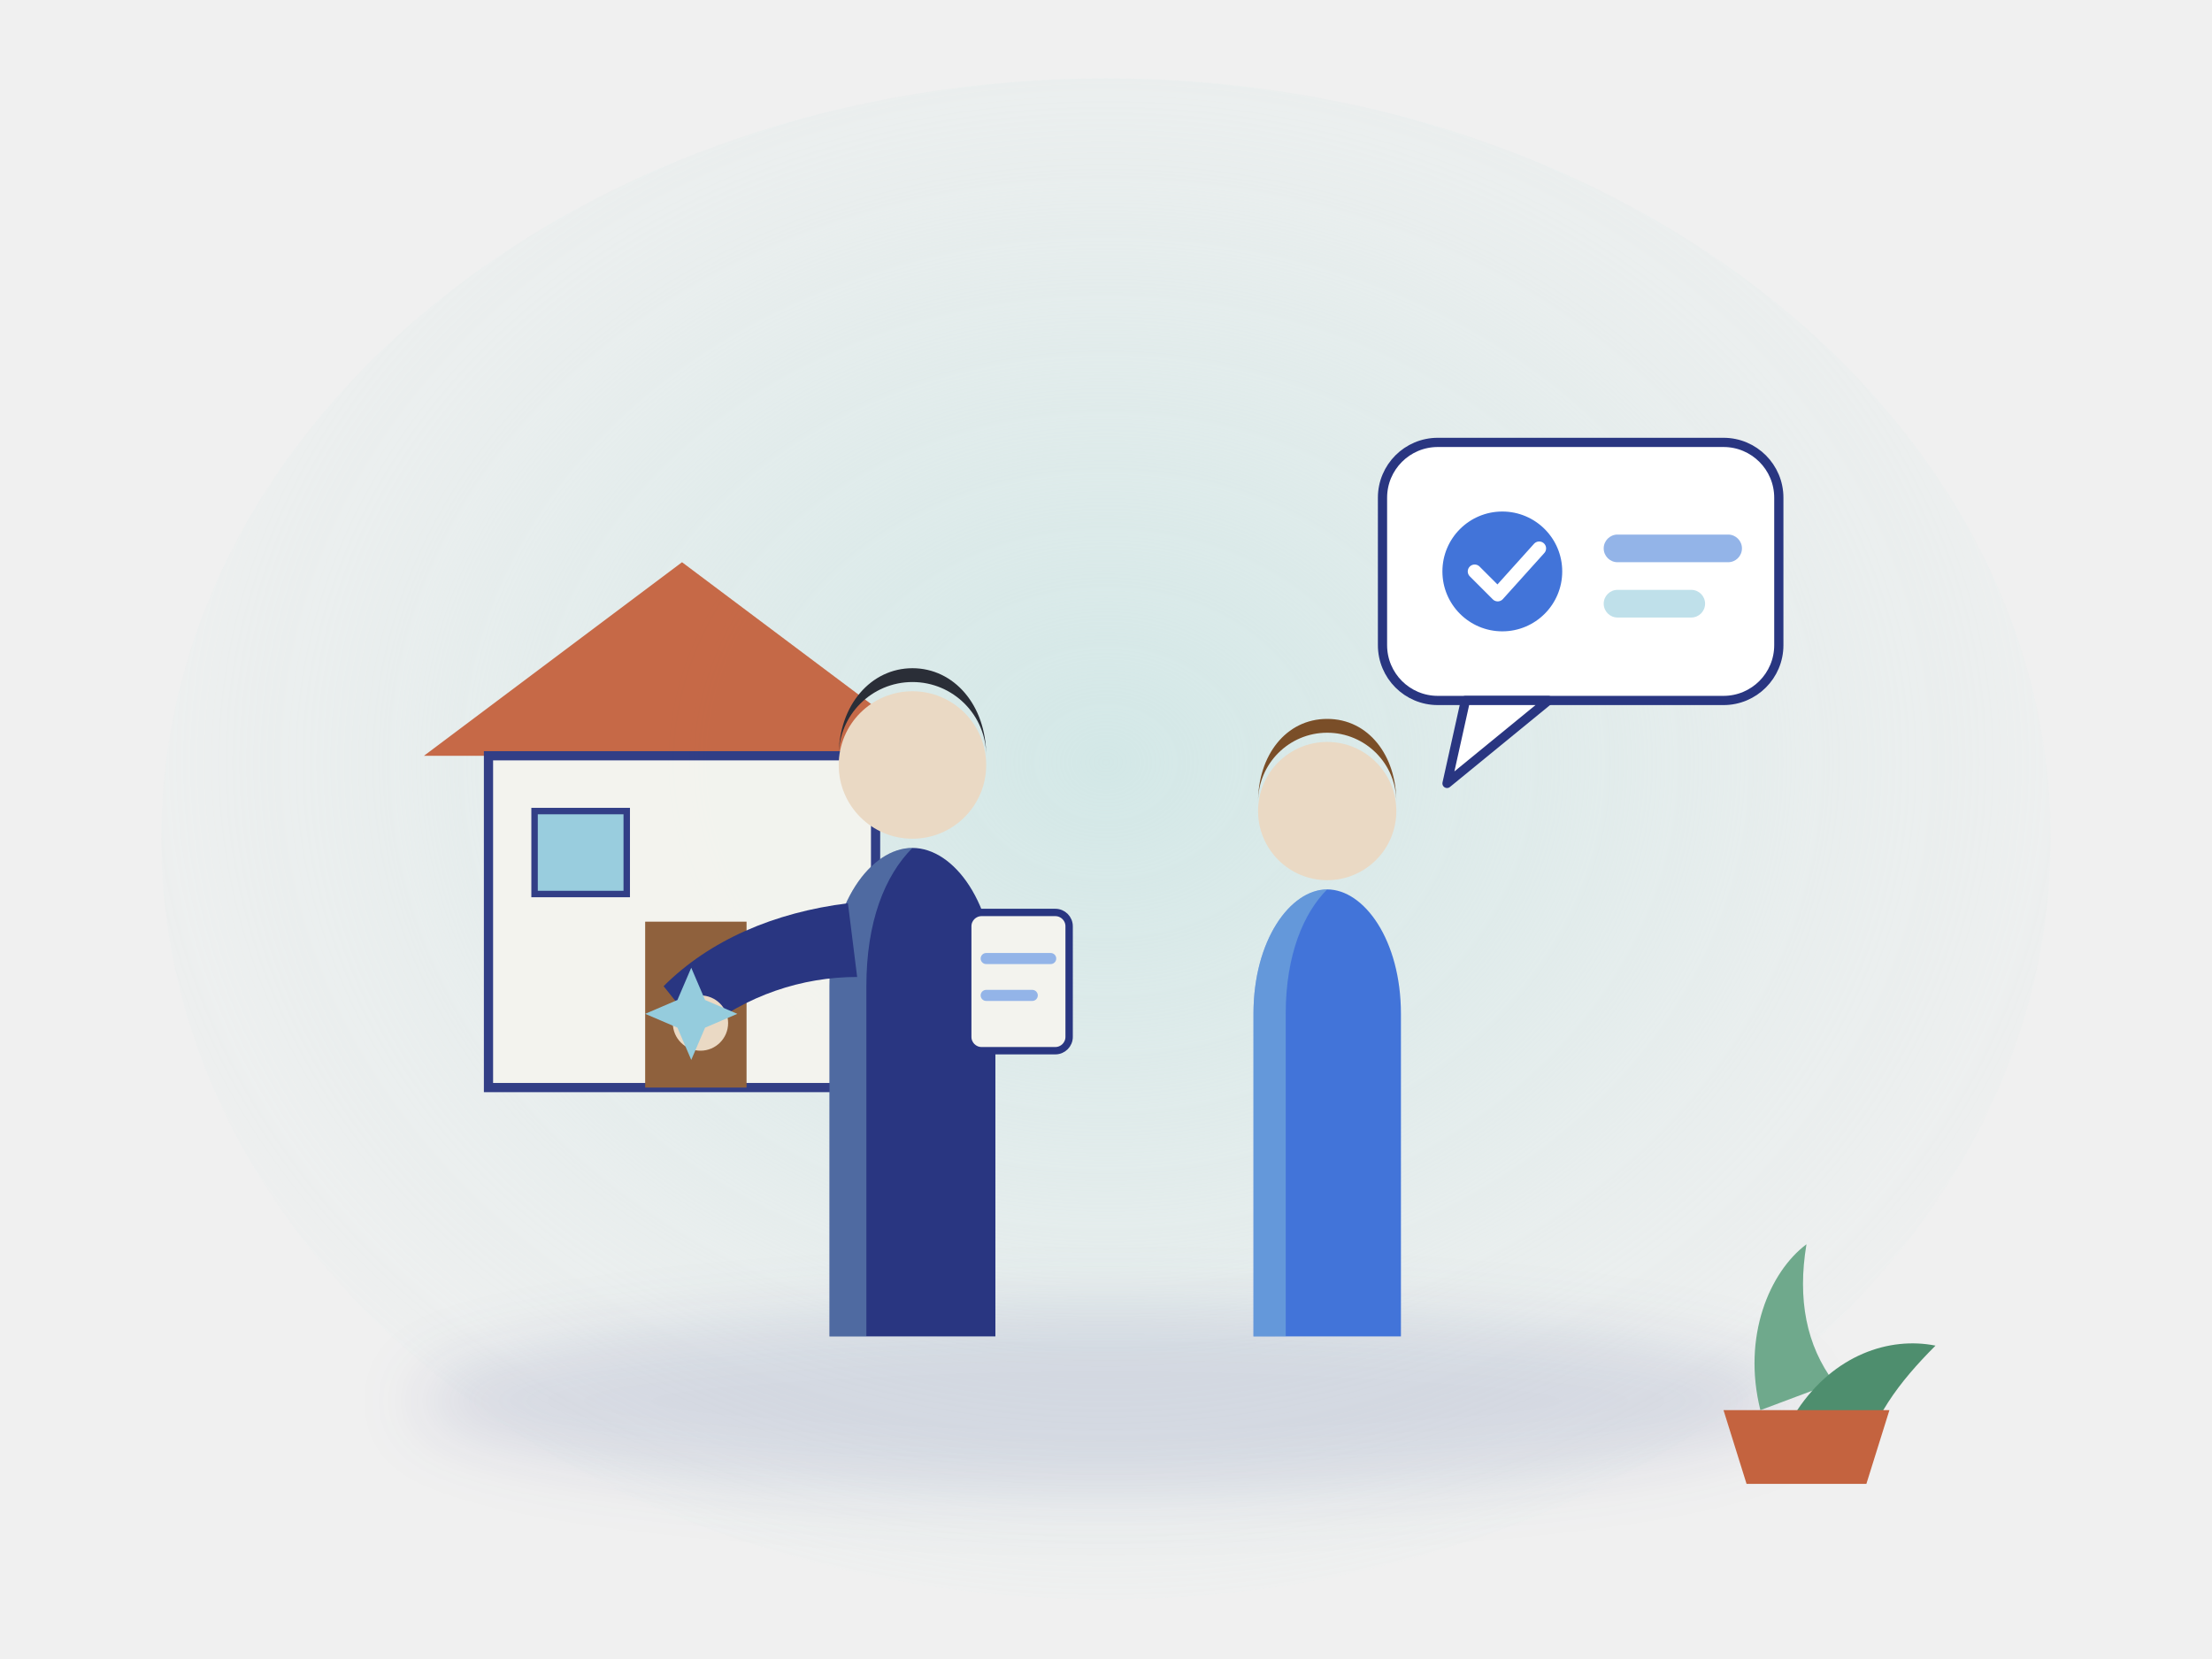
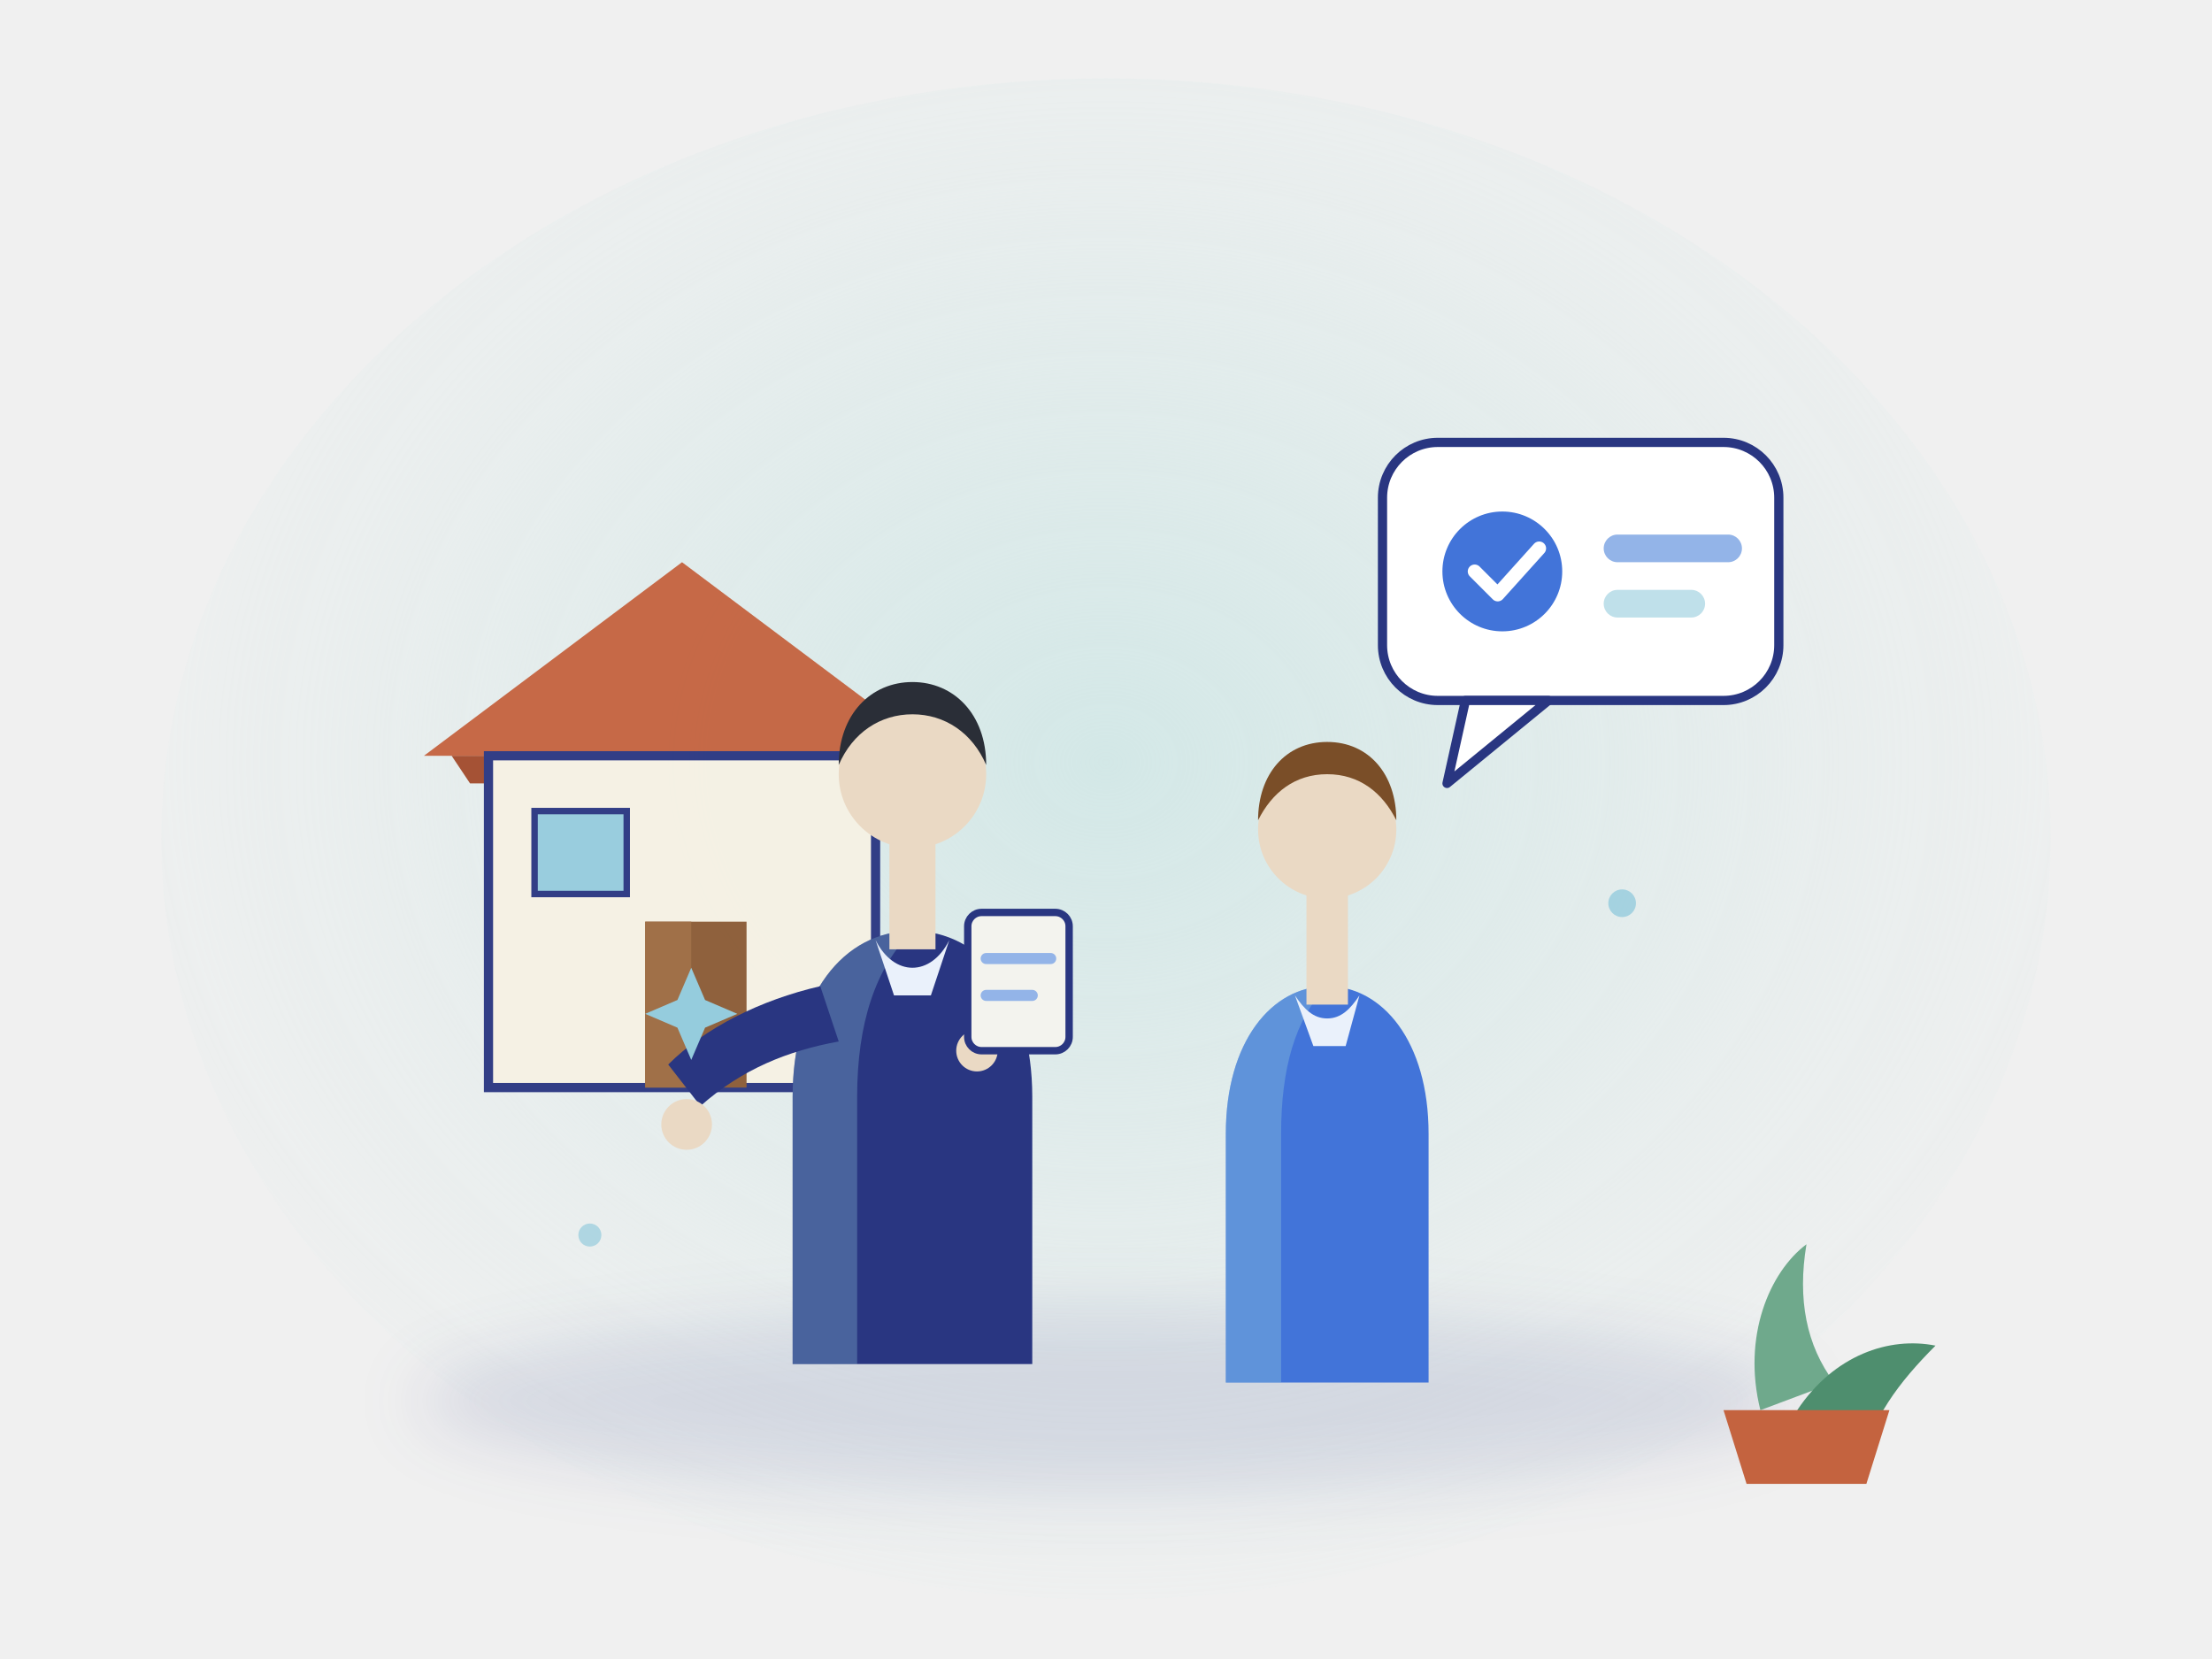
<svg xmlns="http://www.w3.org/2000/svg" viewBox="0 0 480 360" fill="none">
  <defs>
    <radialGradient id="jrgGlow" cx="0.5" cy="0.45" r="0.6">
      <stop offset="0" stop-color="#D0E7E6" stop-opacity="0.9" />
      <stop offset="0.65" stop-color="#D0E7E6" stop-opacity="0.22" />
      <stop offset="1" stop-color="#D0E7E6" stop-opacity="0" />
    </radialGradient>
    <filter id="jrgSoft" x="-40%" y="-40%" width="180%" height="180%">
      <feGaussianBlur stdDeviation="7" />
    </filter>
  </defs>
  <ellipse cx="240" cy="182" rx="205" ry="165" fill="url(#jrgGlow)" />
  <ellipse cx="240" cy="304" rx="150" ry="20" fill="#293681" opacity="0.12" filter="url(#jrgSoft)" />
  <g transform="translate(96 118)" opacity="0.95">
    <path d="M-4 46L52 4l56 42z" fill="#C4633F" />
-     <rect x="10" y="46" width="84" height="72" fill="#F3F3EE" stroke="#293681" stroke-width="2" />
+     <path d="M2 46h100l-4 6H6z" fill="#A24B2C" />
+     <rect x="10" y="46" width="84" height="72" fill="#F6F1E4" stroke="#293681" stroke-width="2" />
    <rect x="44" y="82" width="22" height="36" fill="#8A5A34" />
+     <rect x="44" y="82" width="10" height="36" fill="#9C6A40" />
    <rect x="20" y="58" width="20" height="18" fill="#95CCDD" stroke="#293681" stroke-width="1.4" />
  </g>
  <g transform="translate(300 96)">
    <rect x="0" y="0" width="86" height="56" rx="12" fill="#FFFFFF" stroke="#293681" stroke-width="2" />
    <path d="M18 56l-4 18 22-18z" fill="#FFFFFF" stroke="#293681" stroke-width="2" stroke-linejoin="round" />
    <circle cx="26" cy="28" r="13" fill="#4274D9" />
    <path d="M20 28l5 5 9-10" stroke="#FFFFFF" stroke-width="3" stroke-linecap="round" stroke-linejoin="round" />
    <rect x="48" y="20" width="30" height="6" rx="3" fill="#93B4E8" />
    <rect x="48" y="32" width="22" height="6" rx="3" fill="#BFE0EA" />
  </g>
  <g transform="translate(198 0)">
-     <path d="M-18 214c0-18 9-30 18-30s18 12 18 30l0 76h-36z" fill="#293681" />
-     <path d="M-18 214c0-18 9-30 18-30 -6 6 -10 16 -10 30l0 76h-8z" fill="#95CCDD" opacity="0.35" />
-     <path d="M-14 196c-16 2-30 8-40 18l8 10c10-8 22-12 34-12z" fill="#293681" />
-     <circle cx="-46" cy="222" r="6" fill="#EAD9C4" />
+     <path d="M-26 296v-58c0-22 11-36 26-36s26 14 26 36v58z" fill="#293681" />
+     <path d="M-26 296v-58c0-22 11-36 26-36-8 8-12 20-12 36v58z" fill="#95CCDD" opacity="0.3" />
+     <path d="M-8 204c2 4 5 6 8 6s6-2 8-6l-4 12h-8z" fill="#EAF1FB" />
+     <path d="M-20 214c-13 3-25 9-33 17l7 9c9-8 19-12 30-14z" fill="#293681" />
+     <circle cx="-49" cy="244" r="5.5" fill="#EAD9C4" />
+     <circle cx="14" cy="228" r="4.5" fill="#EAD9C4" />
    <rect x="12" y="198" width="22" height="30" rx="3" fill="#F3F3EE" stroke="#293681" stroke-width="1.6" />
    <path d="M16 208h14M16 216h10" stroke="#93B4E8" stroke-width="2.4" stroke-linecap="round" />
-     <circle cx="0" cy="166" r="16" fill="#EAD9C4" />
-     <path d="M-16 164a16 16 0 0 1 32 0c0-11-7-19-16-19s-16 8-16 19z" fill="#2A2E37" />
+     <rect x="-5" y="180" width="10" height="26" fill="#EAD9C4" />
+     <circle cx="0" cy="168" r="16" fill="#EAD9C4" />
+     <path d="M-16 166c0-11 7-18 16-18s16 7 16 18c-3-7-9-11-16-11s-13 4-16 11z" fill="#2A2E37" />
  </g>
  <g transform="translate(288 0)">
-     <path d="M-16 220c0-16 8-27 16-27s16 11 16 27l0 70h-32z" fill="#4274D9" />
-     <path d="M-16 220c0-16 8-27 16-27 -5 5 -9 14 -9 27l0 70h-7z" fill="#95CCDD" opacity="0.4" />
-     <circle cx="0" cy="176" r="15" fill="#EAD9C4" />
-     <path d="M-15 174a15 15 0 0 1 30 0c0-10-6-18-15-18s-15 8-15 18z" fill="#7A4E28" />
+     <path d="M-22 300v-54c0-20 10-32 22-32s22 12 22 32v54z" fill="#4274D9" />
+     <path d="M-22 300v-54c0-20 10-32 22-32-7 7-10 18-10 32v54z" fill="#95CCDD" opacity="0.35" />
+     <path d="M-7 216c2 3 4 5 7 5s5-2 7-5l-3 11h-7z" fill="#EAF1FB" />
+     <rect x="-4.5" y="192" width="9" height="26" fill="#EAD9C4" />
+     <circle cx="0" cy="180" r="15" fill="#EAD9C4" />
+     <path d="M-15 178c0-10 6-17 15-17s15 7 15 17c-3-6-8-10-15-10s-12 4-15 10z" fill="#7A4E28" />
  </g>
  <path d="M150 210l3 7 7 3-7 3-3 7-3-7-7-3 7-3z" fill="#95CCDD" />
+   <circle cx="352" cy="196" r="3" fill="#95CCDD" opacity="0.8" />
+   <circle cx="128" cy="268" r="2.5" fill="#95CCDD" opacity="0.7" />
  <path d="M382 306c-4-16 2-30 10-36-2 12 0 22 6 30" fill="#6FA98C" />
  <path d="M390 306c8-12 20-16 30-14-8 8-14 16-16 26" fill="#4E8E6E" />
  <path d="M374 306h36l-5 16h-26z" fill="#C4633F" />
</svg>
